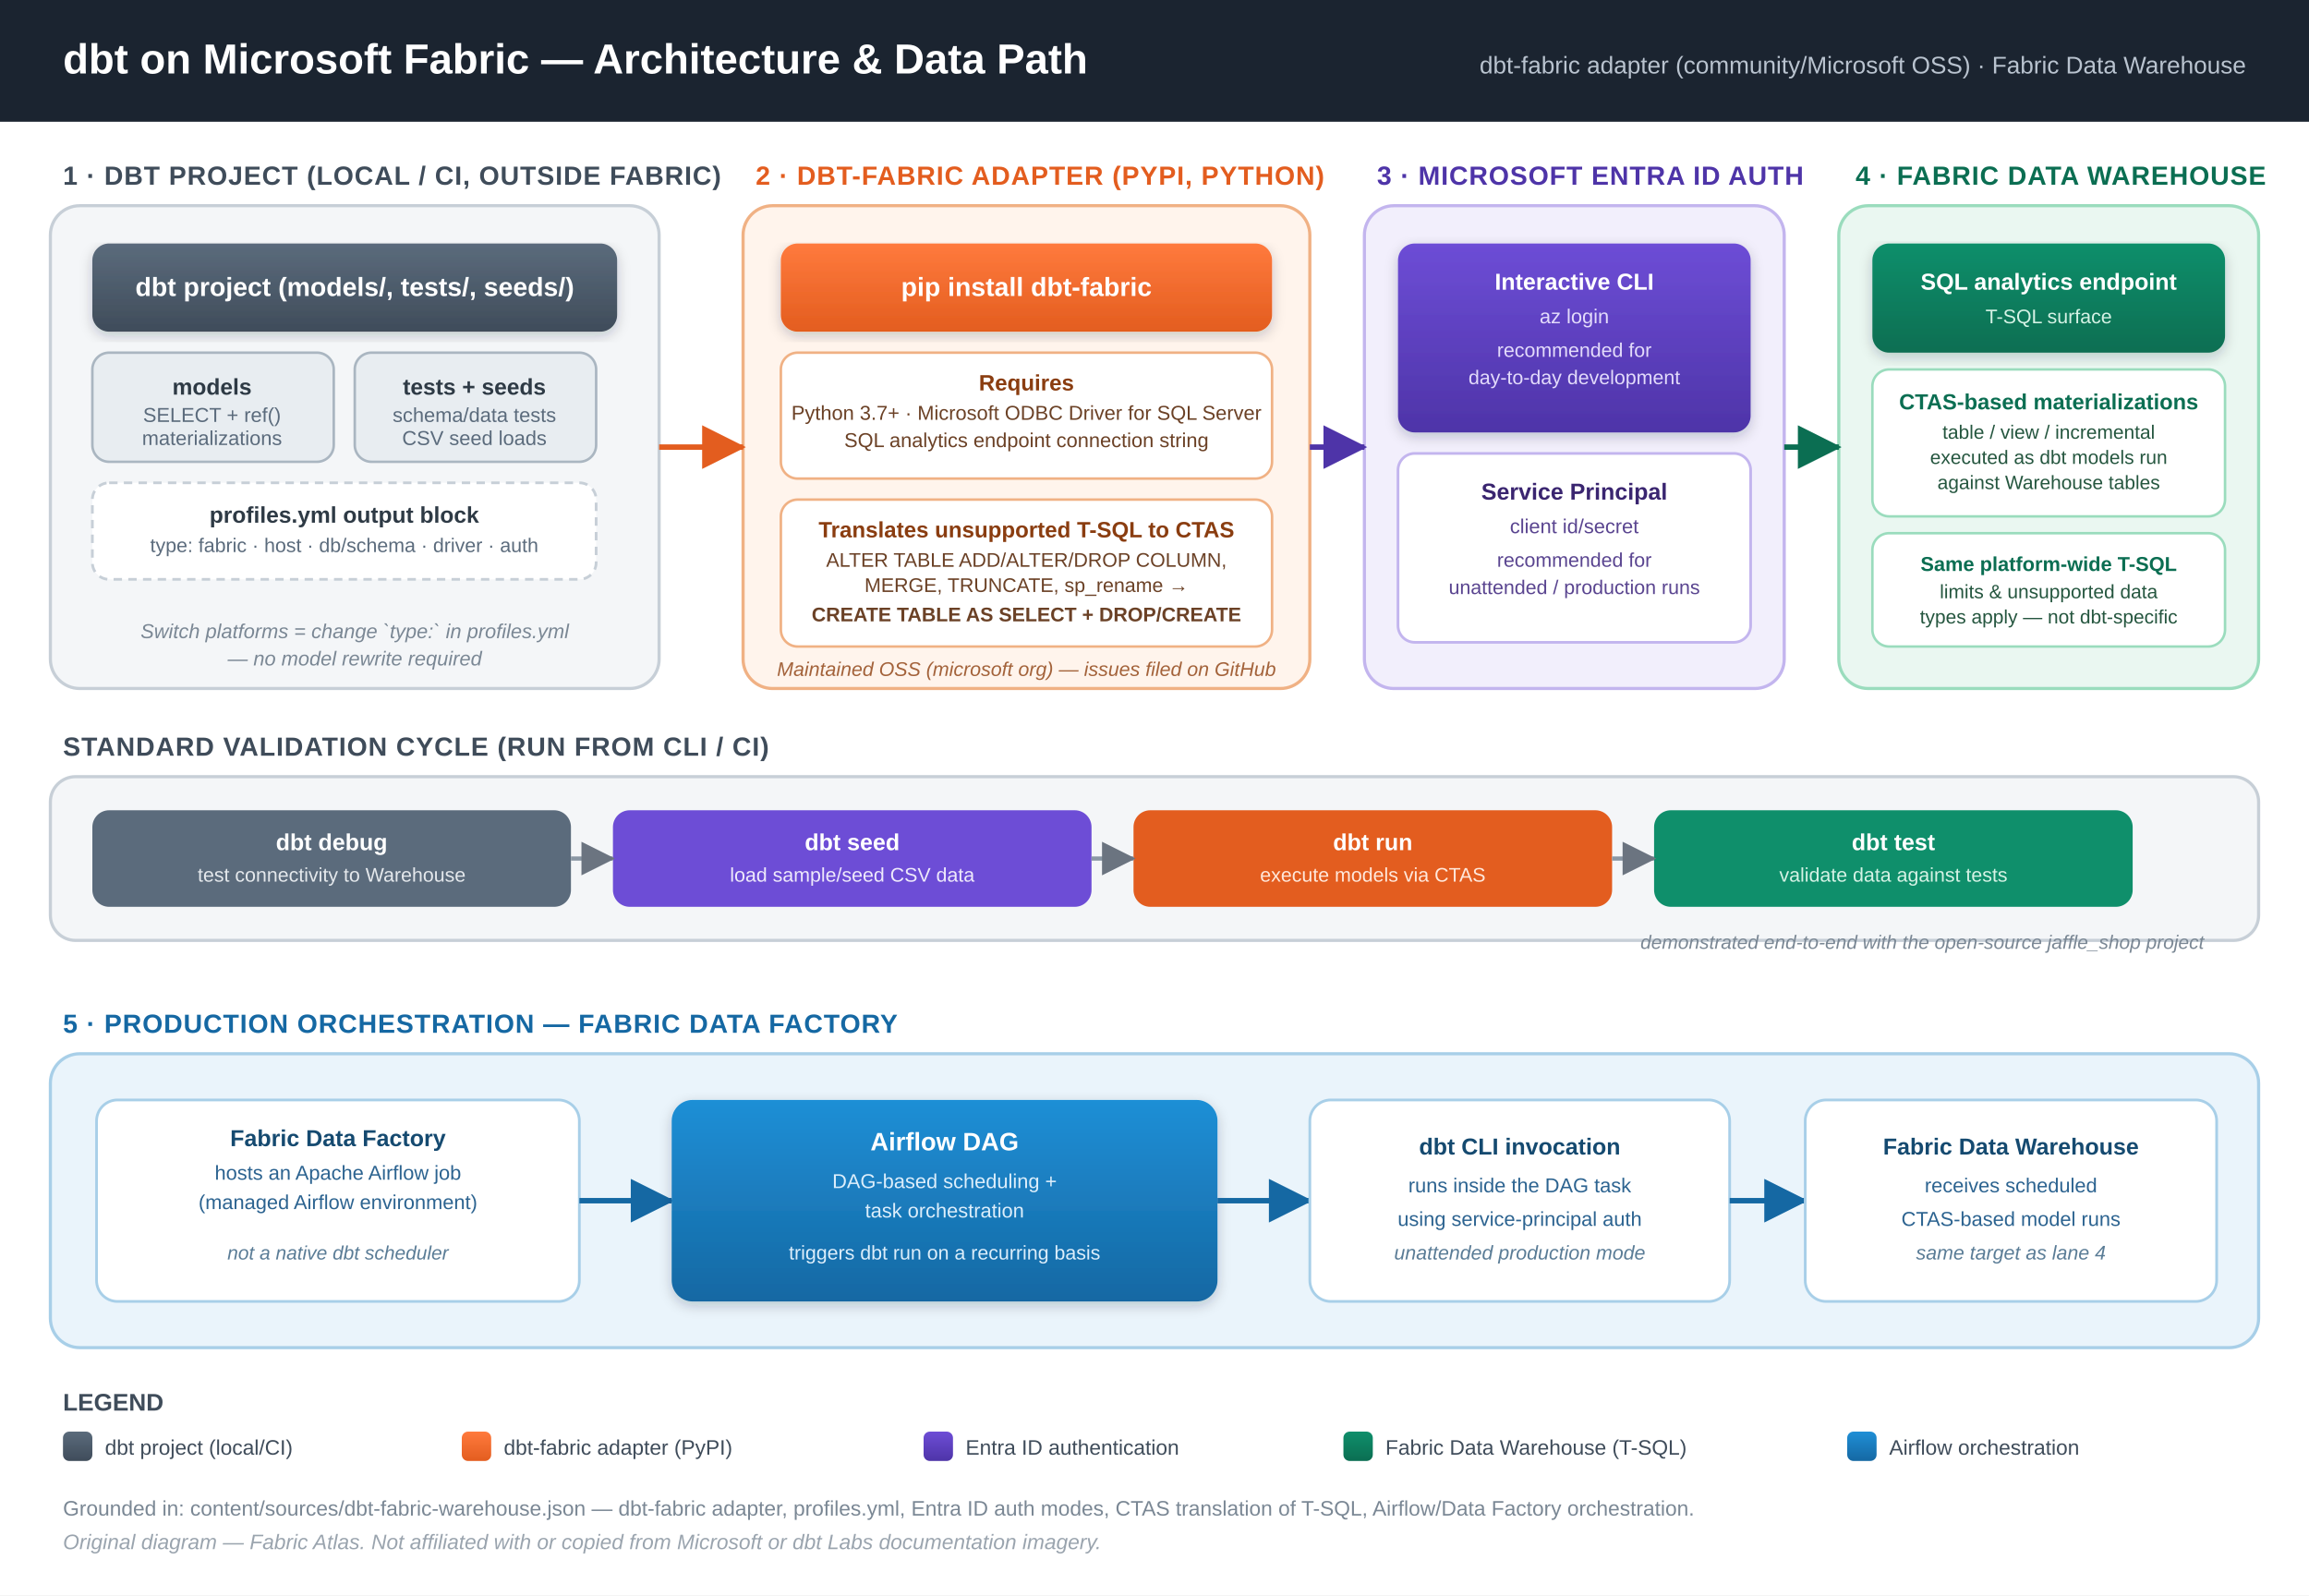
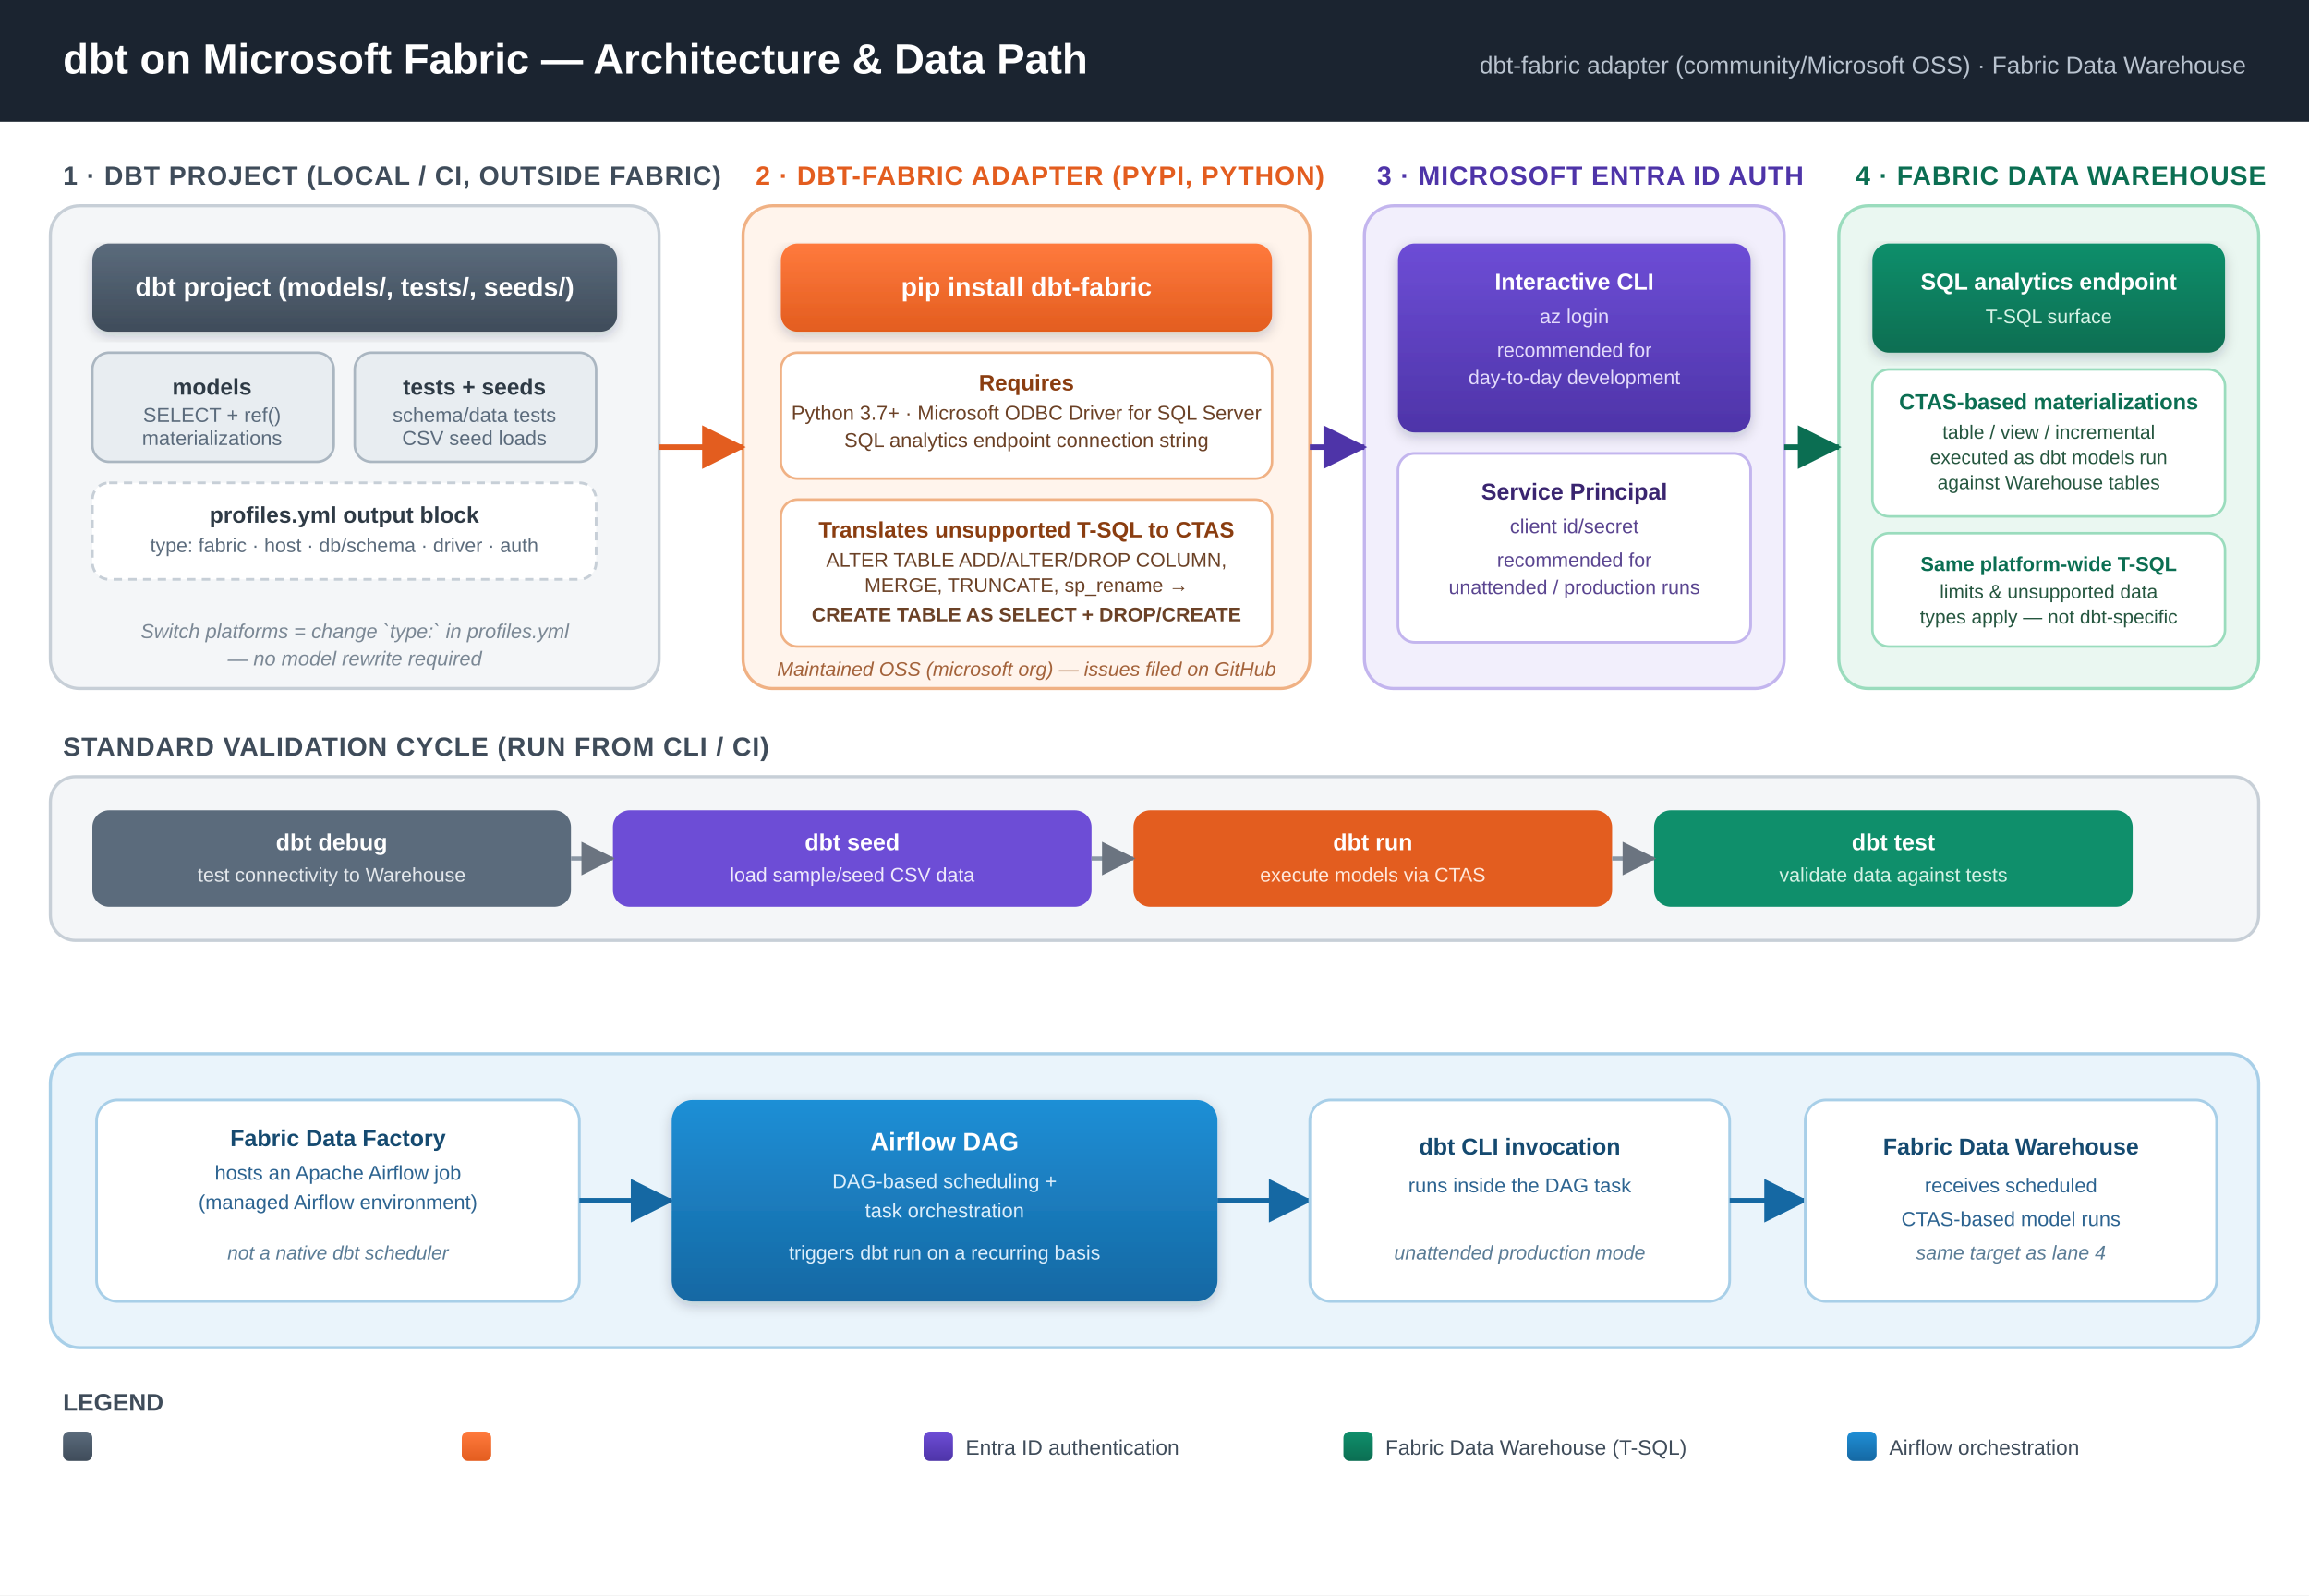
- <svg xmlns="http://www.w3.org/2000/svg" viewBox="0 0 1100 760" width="1100" height="760" font-family="Segoe UI, Arial, sans-serif">
+ <svg xmlns="http://www.w3.org/2000/svg" viewBox="0 0 1100 760" width="1100" height="760" font-family="Segoe UI, Arial, sans-serif" role="img" aria-labelledby="dbt-fabric-architecture-title dbt-fabric-architecture-desc" data-diagram-id="dbt-fabric-architecture">
  <defs>
    <linearGradient id="devGrad" x1="0" y1="0" x2="0" y2="1">
      <stop offset="0%" stop-color="#5b6b7c" />
      <stop offset="100%" stop-color="#3f4c5a" />
    </linearGradient>
    <linearGradient id="adapterGrad" x1="0" y1="0" x2="0" y2="1">
      <stop offset="0%" stop-color="#ff7a3d" />
      <stop offset="100%" stop-color="#e35d1f" />
    </linearGradient>
    <linearGradient id="authGrad" x1="0" y1="0" x2="0" y2="1">
      <stop offset="0%" stop-color="#6d4dd6" />
      <stop offset="100%" stop-color="#4e34a8" />
    </linearGradient>
    <linearGradient id="dwGrad" x1="0" y1="0" x2="0" y2="1">
      <stop offset="0%" stop-color="#0f8f6b" />
      <stop offset="100%" stop-color="#0b6e52" />
    </linearGradient>
    <linearGradient id="orchGrad" x1="0" y1="0" x2="0" y2="1">
      <stop offset="0%" stop-color="#1f8fd6" />
      <stop offset="100%" stop-color="#1568a3" />
    </linearGradient>
    <filter id="soft" x="-6%" y="-6%" width="112%" height="118%">
      <feDropShadow dx="0" dy="2" stdDeviation="3" flood-color="#1a2330" flood-opacity="0.22" />
    </filter>
    <marker id="arrowOrange" markerWidth="9" markerHeight="9" refX="7.5" refY="4" orient="auto">
      <polygon points="0 0, 8 4, 0 8" fill="#e35d1f" />
    </marker>
    <marker id="arrowPurple" markerWidth="9" markerHeight="9" refX="7.5" refY="4" orient="auto">
      <polygon points="0 0, 8 4, 0 8" fill="#4e34a8" />
    </marker>
    <marker id="arrowGreen" markerWidth="9" markerHeight="9" refX="7.5" refY="4" orient="auto">
      <polygon points="0 0, 8 4, 0 8" fill="#0b6e52" />
    </marker>
    <marker id="arrowBlue" markerWidth="9" markerHeight="9" refX="7.5" refY="4" orient="auto">
      <polygon points="0 0, 8 4, 0 8" fill="#1568a3" />
    </marker>
    <marker id="arrowGrey" markerWidth="9" markerHeight="9" refX="7.5" refY="4" orient="auto">
      <polygon points="0 0, 8 4, 0 8" fill="#6b7480" />
    </marker>
  </defs>
  <rect width="1100" height="760" fill="#ffffff" />
  <rect x="0" y="0" width="1100" height="58" fill="#1b2430" />
  <text x="30" y="35" font-size="20" font-weight="700" fill="#ffffff">dbt on Microsoft Fabric — Architecture &amp; Data Path</text>
  <text x="1070" y="35" font-size="11.5" fill="#b9c3cf" text-anchor="end">dbt-fabric adapter (community/Microsoft OSS) · Fabric Data Warehouse</text>
  <text x="30" y="88" font-size="12.5" font-weight="700" fill="#3f4c5a" letter-spacing="0.4">1 · DBT PROJECT (LOCAL / CI, OUTSIDE FABRIC)</text>
  <rect x="24" y="98" width="290" height="230" rx="14" fill="#f4f6f8" stroke="#c7cfd7" stroke-width="1.5" />
  <rect x="44" y="116" width="250" height="42" rx="8" fill="url(#devGrad)" filter="url(#soft)" />
  <text x="169" y="141" font-size="12.5" fill="#fff" text-anchor="middle" font-weight="700">dbt project (models/, tests/, seeds/)</text>
  <rect x="44" y="168" width="115" height="52" rx="8" fill="#e8edf1" stroke="#aab6c1" stroke-width="1.2" />
  <text x="101" y="188" font-size="10.8" fill="#2e3a45" text-anchor="middle" font-weight="700">models</text>
  <text x="101" y="201" font-size="9.6" fill="#5b6b7c" text-anchor="middle">SELECT + ref()</text>
  <text x="101" y="212" font-size="9.6" fill="#5b6b7c" text-anchor="middle">materializations</text>
  <rect x="169" y="168" width="115" height="52" rx="8" fill="#e8edf1" stroke="#aab6c1" stroke-width="1.2" />
  <text x="226" y="188" font-size="10.8" fill="#2e3a45" text-anchor="middle" font-weight="700">tests + seeds</text>
  <text x="226" y="201" font-size="9.6" fill="#5b6b7c" text-anchor="middle">schema/data tests</text>
  <text x="226" y="212" font-size="9.6" fill="#5b6b7c" text-anchor="middle">CSV seed loads</text>
  <rect x="44" y="230" width="240" height="46" rx="8" fill="#fff" stroke="#c7cfd7" stroke-width="1.3" stroke-dasharray="4 3" />
  <text x="164" y="249" font-size="10.8" fill="#2e3a45" text-anchor="middle" font-weight="700">profiles.yml  output block</text>
  <text x="164" y="263" font-size="9.4" fill="#5b6b7c" text-anchor="middle">type: fabric · host · db/schema · driver · auth</text>
  <text x="169" y="304" font-size="9.6" fill="#7a8794" text-anchor="middle" font-style="italic">Switch platforms = change `type:` in profiles.yml</text>
  <text x="169" y="317" font-size="9.6" fill="#7a8794" text-anchor="middle" font-style="italic">— no model rewrite required</text>
  <text x="360" y="88" font-size="12.5" font-weight="700" fill="#e35d1f" letter-spacing="0.4">2 · DBT-FABRIC ADAPTER (PYPI, PYTHON)</text>
  <rect x="354" y="98" width="270" height="230" rx="14" fill="#fff4ec" stroke="#f0b184" stroke-width="1.5" />
  <rect x="372" y="116" width="234" height="42" rx="8" fill="url(#adapterGrad)" filter="url(#soft)" />
  <text x="489" y="141" font-size="12.5" fill="#fff" text-anchor="middle" font-weight="700">pip install dbt-fabric</text>
  <rect x="372" y="168" width="234" height="60" rx="8" fill="#fff" stroke="#f0b184" stroke-width="1.2" />
  <text x="489" y="186" font-size="10.6" fill="#8a3d10" text-anchor="middle" font-weight="700">Requires</text>
  <text x="489" y="200" font-size="9.6" fill="#6b4126" text-anchor="middle">Python 3.7+ · Microsoft ODBC Driver for SQL Server</text>
  <text x="489" y="213" font-size="9.6" fill="#6b4126" text-anchor="middle">SQL analytics endpoint connection string</text>
  <rect x="372" y="238" width="234" height="70" rx="8" fill="#fff" stroke="#f0b184" stroke-width="1.2" />
  <text x="489" y="256" font-size="10.6" fill="#8a3d10" text-anchor="middle" font-weight="700">Translates unsupported T-SQL to CTAS</text>
  <text x="489" y="270" font-size="9.4" fill="#6b4126" text-anchor="middle">ALTER TABLE ADD/ALTER/DROP COLUMN,</text>
  <text x="489" y="282" font-size="9.4" fill="#6b4126" text-anchor="middle">MERGE, TRUNCATE, sp_rename →</text>
  <text x="489" y="296" font-size="9.4" fill="#6b4126" text-anchor="middle" font-weight="700">CREATE TABLE AS SELECT + DROP/CREATE</text>
  <text x="489" y="322" font-size="9.4" fill="#a3623a" text-anchor="middle" font-style="italic">Maintained OSS (microsoft org) — issues filed on GitHub</text>
  <text x="656" y="88" font-size="12.5" font-weight="700" fill="#4e34a8" letter-spacing="0.4">3 · MICROSOFT ENTRA ID AUTH</text>
  <rect x="650" y="98" width="200" height="230" rx="14" fill="#f2effc" stroke="#c3b5ee" stroke-width="1.5" />
  <rect x="666" y="116" width="168" height="90" rx="8" fill="url(#authGrad)" filter="url(#soft)" />
  <text x="750" y="138" font-size="11" fill="#fff" text-anchor="middle" font-weight="700">Interactive CLI</text>
  <text x="750" y="154" font-size="9.6" fill="#e3dbfb" text-anchor="middle">az login</text>
  <text x="750" y="170" font-size="9.4" fill="#e3dbfb" text-anchor="middle">recommended for</text>
  <text x="750" y="183" font-size="9.4" fill="#e3dbfb" text-anchor="middle">day-to-day development</text>
  <rect x="666" y="216" width="168" height="90" rx="8" fill="#fff" stroke="#c3b5ee" stroke-width="1.3" />
  <text x="750" y="238" font-size="11" fill="#3a2570" text-anchor="middle" font-weight="700">Service Principal</text>
  <text x="750" y="254" font-size="9.6" fill="#5a4590" text-anchor="middle">client id/secret</text>
  <text x="750" y="270" font-size="9.4" fill="#5a4590" text-anchor="middle">recommended for</text>
  <text x="750" y="283" font-size="9.4" fill="#5a4590" text-anchor="middle">unattended / production runs</text>
  <text x="884" y="88" font-size="12.5" font-weight="700" fill="#0b6e52" letter-spacing="0.4">4 · FABRIC DATA WAREHOUSE</text>
  <rect x="876" y="98" width="200" height="230" rx="14" fill="#eaf7f1" stroke="#9adcbd" stroke-width="1.5" />
  <rect x="892" y="116" width="168" height="52" rx="8" fill="url(#dwGrad)" filter="url(#soft)" />
  <text x="976" y="138" font-size="11" fill="#fff" text-anchor="middle" font-weight="700">SQL analytics endpoint</text>
  <text x="976" y="154" font-size="9.4" fill="#d5f2e5" text-anchor="middle">T-SQL surface</text>
  <rect x="892" y="176" width="168" height="70" rx="8" fill="#fff" stroke="#9adcbd" stroke-width="1.2" />
  <text x="976" y="195" font-size="10.4" fill="#0b6e52" text-anchor="middle" font-weight="700">CTAS-based materializations</text>
  <text x="976" y="209" font-size="9.2" fill="#25563f" text-anchor="middle">table / view / incremental</text>
  <text x="976" y="221" font-size="9.2" fill="#25563f" text-anchor="middle">executed as dbt models run</text>
  <text x="976" y="233" font-size="9.2" fill="#25563f" text-anchor="middle">against Warehouse tables</text>
  <rect x="892" y="254" width="168" height="54" rx="8" fill="#fff" stroke="#9adcbd" stroke-width="1.2" />
  <text x="976" y="272" font-size="9.6" fill="#0b6e52" text-anchor="middle" font-weight="700">Same platform-wide T-SQL</text>
  <text x="976" y="285" font-size="9.2" fill="#25563f" text-anchor="middle">limits &amp; unsupported data</text>
  <text x="976" y="297" font-size="9.2" fill="#25563f" text-anchor="middle">types apply — not dbt-specific</text>
  <path d="M314 213 L354 213" stroke="#e35d1f" stroke-width="2.6" fill="none" marker-end="url(#arrowOrange)" />
  <path d="M624 213 L650 213" stroke="#4e34a8" stroke-width="2.6" fill="none" marker-end="url(#arrowPurple)" />
  <path d="M850 213 L876 213" stroke="#0b6e52" stroke-width="2.6" fill="none" marker-end="url(#arrowGreen)" />
  <text x="30" y="360" font-size="12.5" font-weight="700" fill="#3f4c5a" letter-spacing="0.4">STANDARD VALIDATION CYCLE (RUN FROM CLI / CI)</text>
  <rect x="24" y="370" width="1052" height="78" rx="12" fill="#f4f6f8" stroke="#c7cfd7" stroke-width="1.5" />
  <g font-size="11" font-weight="700" fill="#fff" text-anchor="middle">
    <rect x="44" y="386" width="228" height="46" rx="8" fill="#5b6b7c" />
    <text x="158" y="405">dbt debug</text>
    <text x="158" y="420" font-size="9.4" font-weight="400" fill="#e4e8ec">test connectivity to Warehouse</text>
    <rect x="292" y="386" width="228" height="46" rx="8" fill="#6d4dd6" />
    <text x="406" y="405">dbt seed</text>
    <text x="406" y="420" font-size="9.4" font-weight="400" fill="#eee9fb">load sample/seed CSV data</text>
    <rect x="540" y="386" width="228" height="46" rx="8" fill="#e35d1f" />
    <text x="654" y="405">dbt run</text>
    <text x="654" y="420" font-size="9.4" font-weight="400" fill="#ffe8db">execute models via CTAS</text>
    <rect x="788" y="386" width="228" height="46" rx="8" fill="#0f8f6b" />
    <text x="902" y="405">dbt test</text>
    <text x="902" y="420" font-size="9.4" font-weight="400" fill="#d5f2e5">validate data against tests</text>
  </g>
  <path d="M272 409 L292 409" stroke="#8a97a4" stroke-width="2" fill="none" marker-end="url(#arrowGrey)" />
  <path d="M520 409 L540 409" stroke="#8a97a4" stroke-width="2" fill="none" marker-end="url(#arrowGrey)" />
  <path d="M768 409 L788 409" stroke="#8a97a4" stroke-width="2" fill="none" marker-end="url(#arrowGrey)" />
-   <text x="1050" y="452" font-size="9.2" fill="#7a8794" text-anchor="end" font-style="italic">demonstrated end-to-end with the open-source jaffle_shop project</text>
-   <text x="30" y="492" font-size="12.5" font-weight="700" fill="#1568a3" letter-spacing="0.4">5 · PRODUCTION ORCHESTRATION — FABRIC DATA FACTORY</text>
+   <text x="1050" y="452" font-size="9.2" fill="#7a8794" text-anchor="end" font-style="italic" data-node-id="debug-seed-run-test" tabindex="0" aria-label="debug / seed / run / test cycle" />
+   <text x="30" y="492" font-size="12.5" font-weight="700" fill="#1568a3" letter-spacing="0.4" data-node-id="airflow-orchestration" tabindex="0" aria-label="Airflow orchestration in Data Factory" />
  <rect x="24" y="502" width="1052" height="140" rx="14" fill="#eaf4fb" stroke="#a8cfe8" stroke-width="1.5" />
  <rect x="46" y="524" width="230" height="96" rx="10" fill="#fff" stroke="#a8cfe8" stroke-width="1.3" />
  <text x="161" y="546" font-size="11" fill="#154a70" text-anchor="middle" font-weight="700">Fabric Data Factory</text>
  <text x="161" y="562" font-size="9.6" fill="#2c6390" text-anchor="middle">hosts an Apache Airflow job</text>
  <text x="161" y="576" font-size="9.6" fill="#2c6390" text-anchor="middle">(managed Airflow environment)</text>
  <text x="161" y="600" font-size="9.2" fill="#5a7c96" text-anchor="middle" font-style="italic">not a native dbt scheduler</text>
  <path d="M276 572 L320 572" stroke="#1568a3" stroke-width="2.6" fill="none" marker-end="url(#arrowBlue)" />
  <rect x="320" y="524" width="260" height="96" rx="10" fill="url(#orchGrad)" filter="url(#soft)" />
  <text x="450" y="548" font-size="12" fill="#fff" text-anchor="middle" font-weight="700">Airflow DAG</text>
  <text x="450" y="566" font-size="9.6" fill="#dceefb" text-anchor="middle">DAG-based scheduling +</text>
  <text x="450" y="580" font-size="9.6" fill="#dceefb" text-anchor="middle">task orchestration</text>
  <text x="450" y="600" font-size="9.4" fill="#dceefb" text-anchor="middle">triggers dbt run on a recurring basis</text>
  <path d="M580 572 L624 572" stroke="#1568a3" stroke-width="2.6" fill="none" marker-end="url(#arrowBlue)" />
  <rect x="624" y="524" width="200" height="96" rx="10" fill="#fff" stroke="#a8cfe8" stroke-width="1.3" />
  <text x="724" y="550" font-size="11" fill="#154a70" text-anchor="middle" font-weight="700">dbt CLI invocation</text>
  <text x="724" y="568" font-size="9.6" fill="#2c6390" text-anchor="middle">runs inside the DAG task</text>
-   <text x="724" y="584" font-size="9.6" fill="#2c6390" text-anchor="middle">using service-principal auth</text>
+   <text x="724" y="584" font-size="9.6" fill="#2c6390" text-anchor="middle" data-node-id="entra-id-auth" tabindex="0" aria-label="Microsoft Entra ID authentication" />
  <text x="724" y="600" font-size="9.4" fill="#5a7c96" text-anchor="middle" font-style="italic">unattended production mode</text>
  <path d="M824 572 L860 572" stroke="#1568a3" stroke-width="2.6" fill="none" marker-end="url(#arrowBlue)" />
  <path d="M900 605 Q 976 640 976 572" stroke="#1568a3" stroke-width="2" fill="none" stroke-dasharray="3 3" />
  <rect x="860" y="524" width="196" height="96" rx="10" fill="#fff" stroke="#a8cfe8" stroke-width="1.3" />
  <text x="958" y="550" font-size="11" fill="#154a70" text-anchor="middle" font-weight="700">Fabric Data Warehouse</text>
  <text x="958" y="568" font-size="9.6" fill="#2c6390" text-anchor="middle">receives scheduled</text>
  <text x="958" y="584" font-size="9.6" fill="#2c6390" text-anchor="middle">CTAS-based model runs</text>
  <text x="958" y="600" font-size="9.4" fill="#5a7c96" text-anchor="middle" font-style="italic">same target as lane 4</text>
  <text x="30" y="672" font-size="11.5" font-weight="700" fill="#3f4c5a">LEGEND</text>
  <g font-size="10" fill="#3f4c5a">
    <rect x="30" y="682" width="14" height="14" rx="3" fill="url(#devGrad)" />
-     <text x="50" y="693">dbt project (local/CI)</text>
+     <text x="50" y="693" data-node-id="dbt-project" tabindex="0" aria-label="dbt project (local/CI)" />
    <rect x="220" y="682" width="14" height="14" rx="3" fill="url(#adapterGrad)" />
-     <text x="240" y="693">dbt-fabric adapter (PyPI)</text>
+     <text x="240" y="693" data-node-id="dbt-fabric-adapter" tabindex="0" aria-label="dbt-fabric adapter (PyPI)" />
    <rect x="440" y="682" width="14" height="14" rx="3" fill="url(#authGrad)" />
    <text x="460" y="693">Entra ID authentication</text>
    <rect x="640" y="682" width="14" height="14" rx="3" fill="url(#dwGrad)" />
    <text x="660" y="693">Fabric Data Warehouse (T-SQL)</text>
    <rect x="880" y="682" width="14" height="14" rx="3" fill="url(#orchGrad)" />
    <text x="900" y="693">Airflow orchestration</text>
  </g>
-   <text x="30" y="722" font-size="10" fill="#7a8794">Grounded in: content/sources/dbt-fabric-warehouse.json — dbt-fabric adapter, profiles.yml, Entra ID auth modes, CTAS translation of T-SQL, Airflow/Data Factory orchestration.</text>
-   <text x="30" y="738" font-size="10" fill="#9aa4ae" font-style="italic">Original diagram — Fabric Atlas. Not affiliated with or copied from Microsoft or dbt Labs documentation imagery.</text>
+   <text x="30" y="722" font-size="10" fill="#7a8794" data-node-id="ctas-translation" tabindex="0" aria-label="CTAS-based T-SQL translation" />
+   <text x="30" y="738" font-size="10" fill="#9aa4ae" font-style="italic" data-node-id="third-party-adapter-warning" tabindex="0" aria-label="Third-party adapter, not a Fabric feature" />
</svg>
